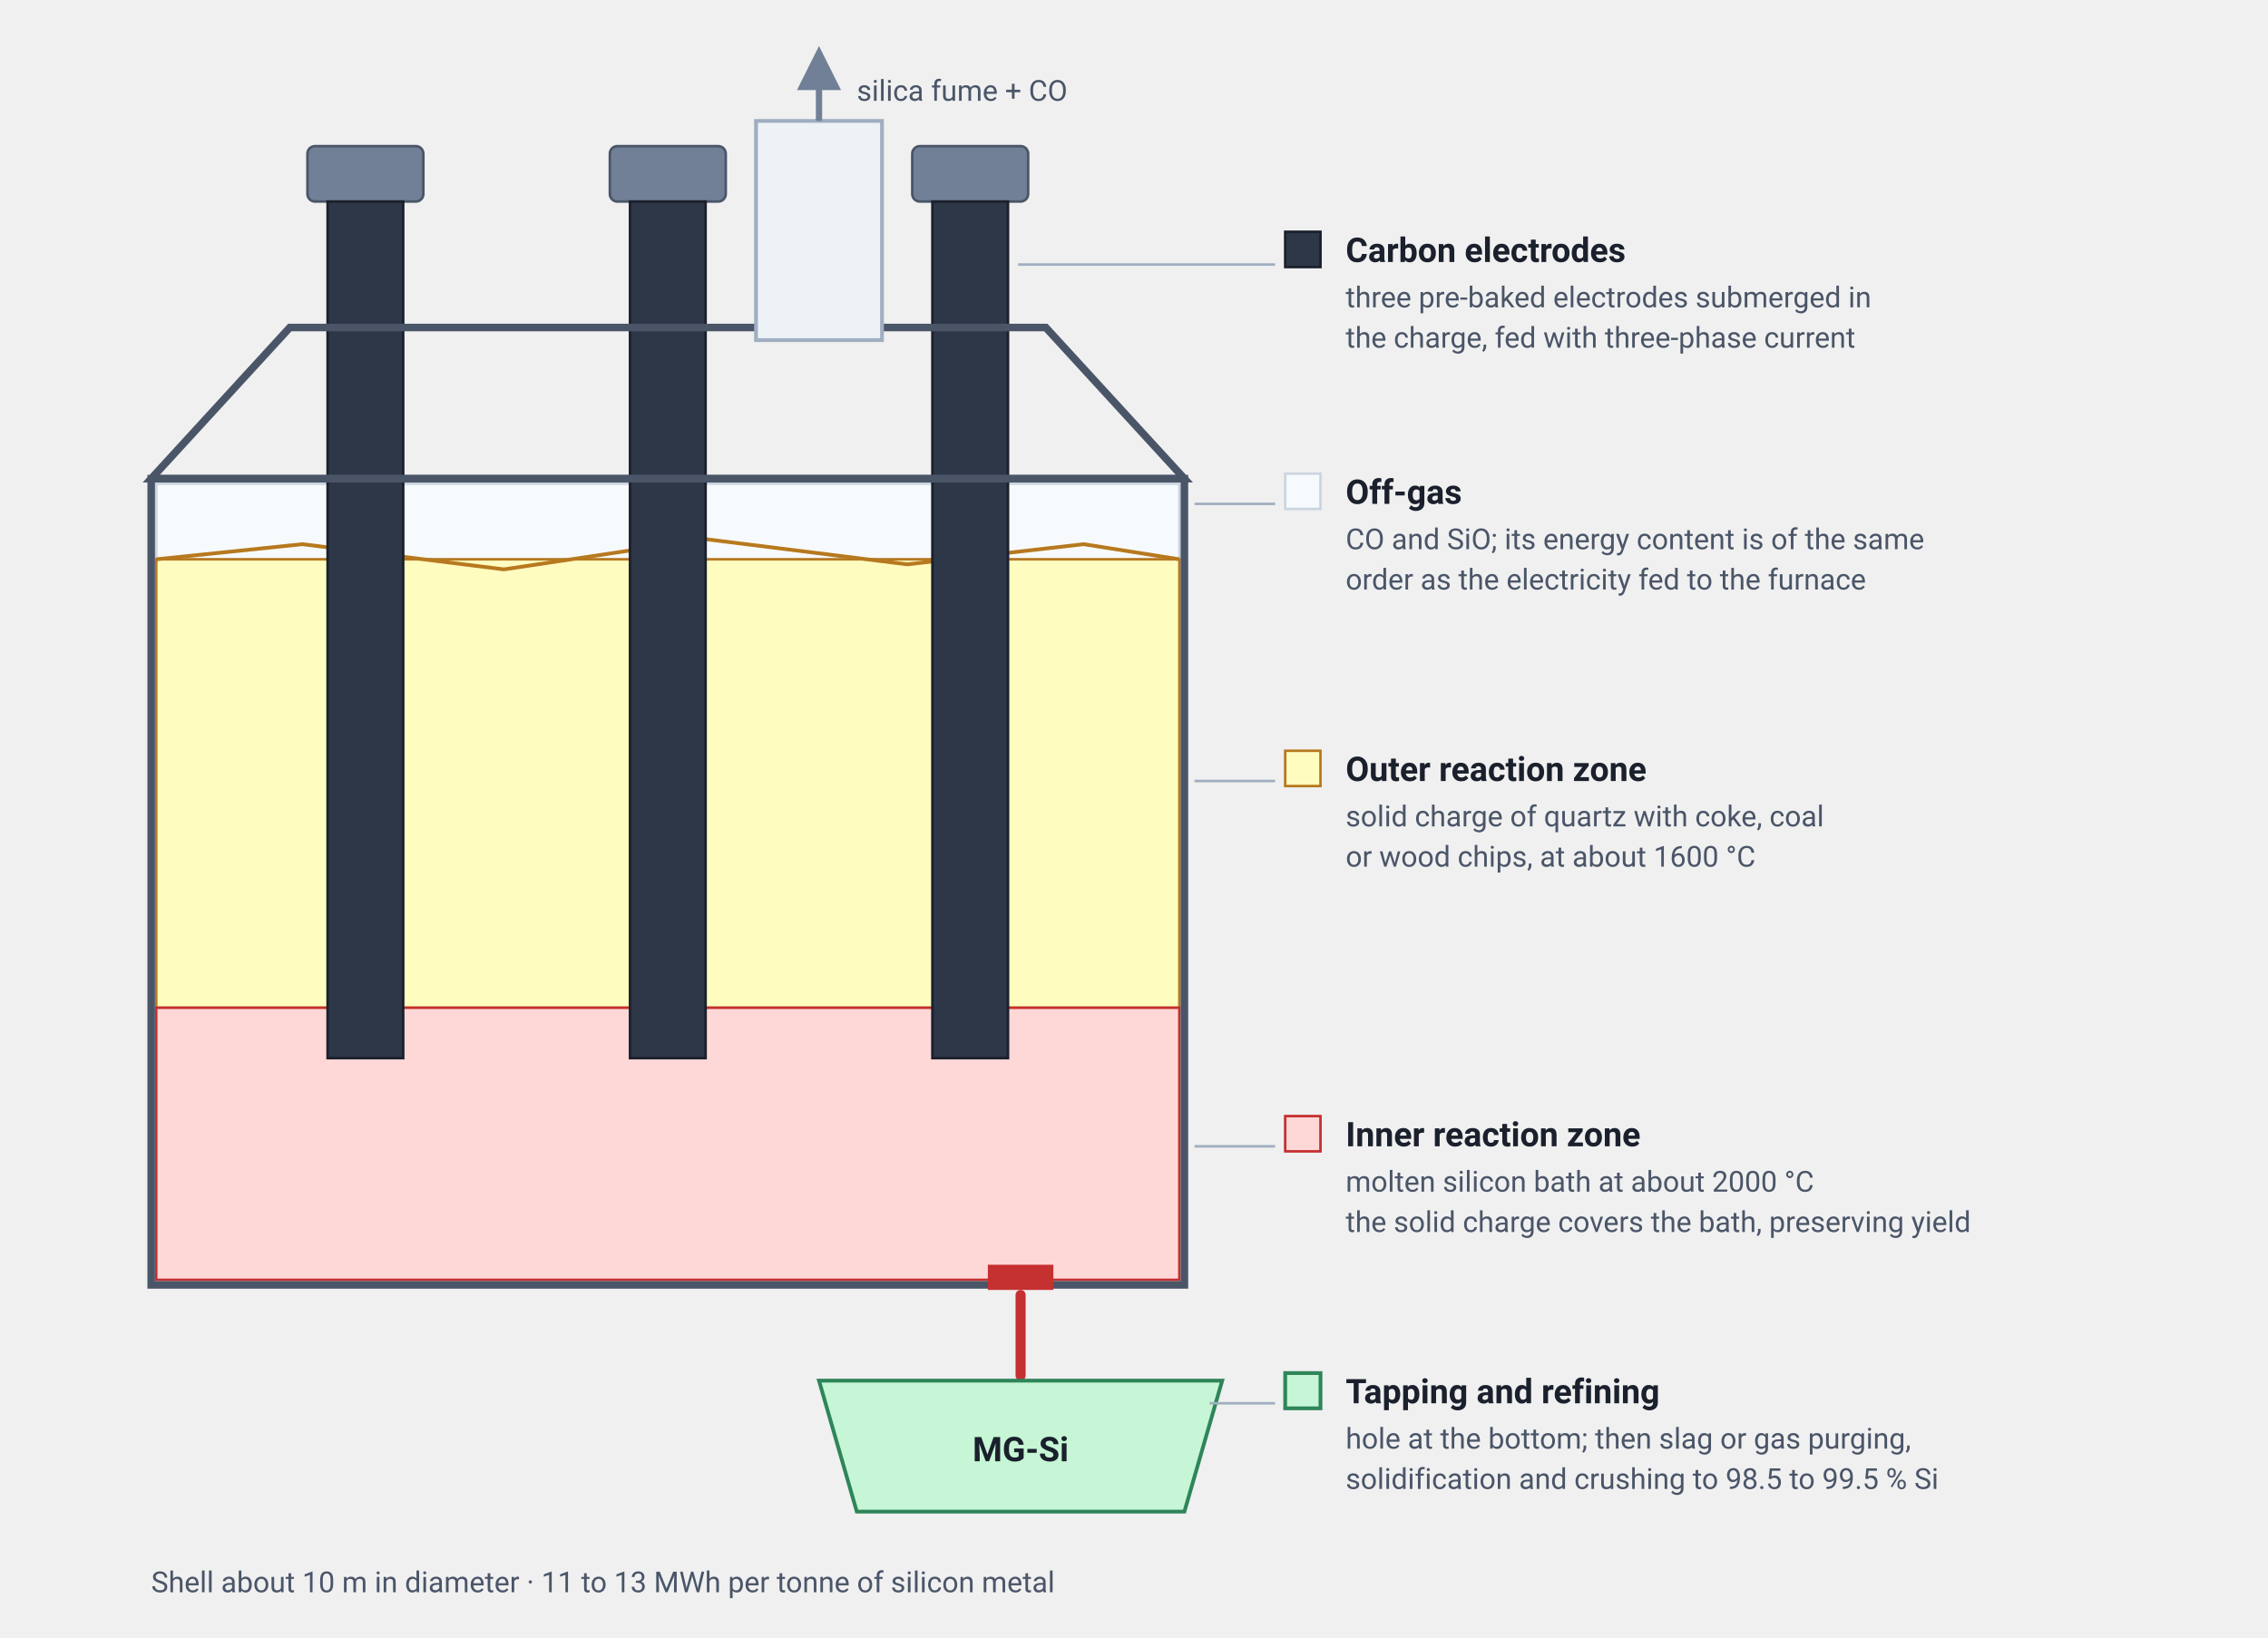
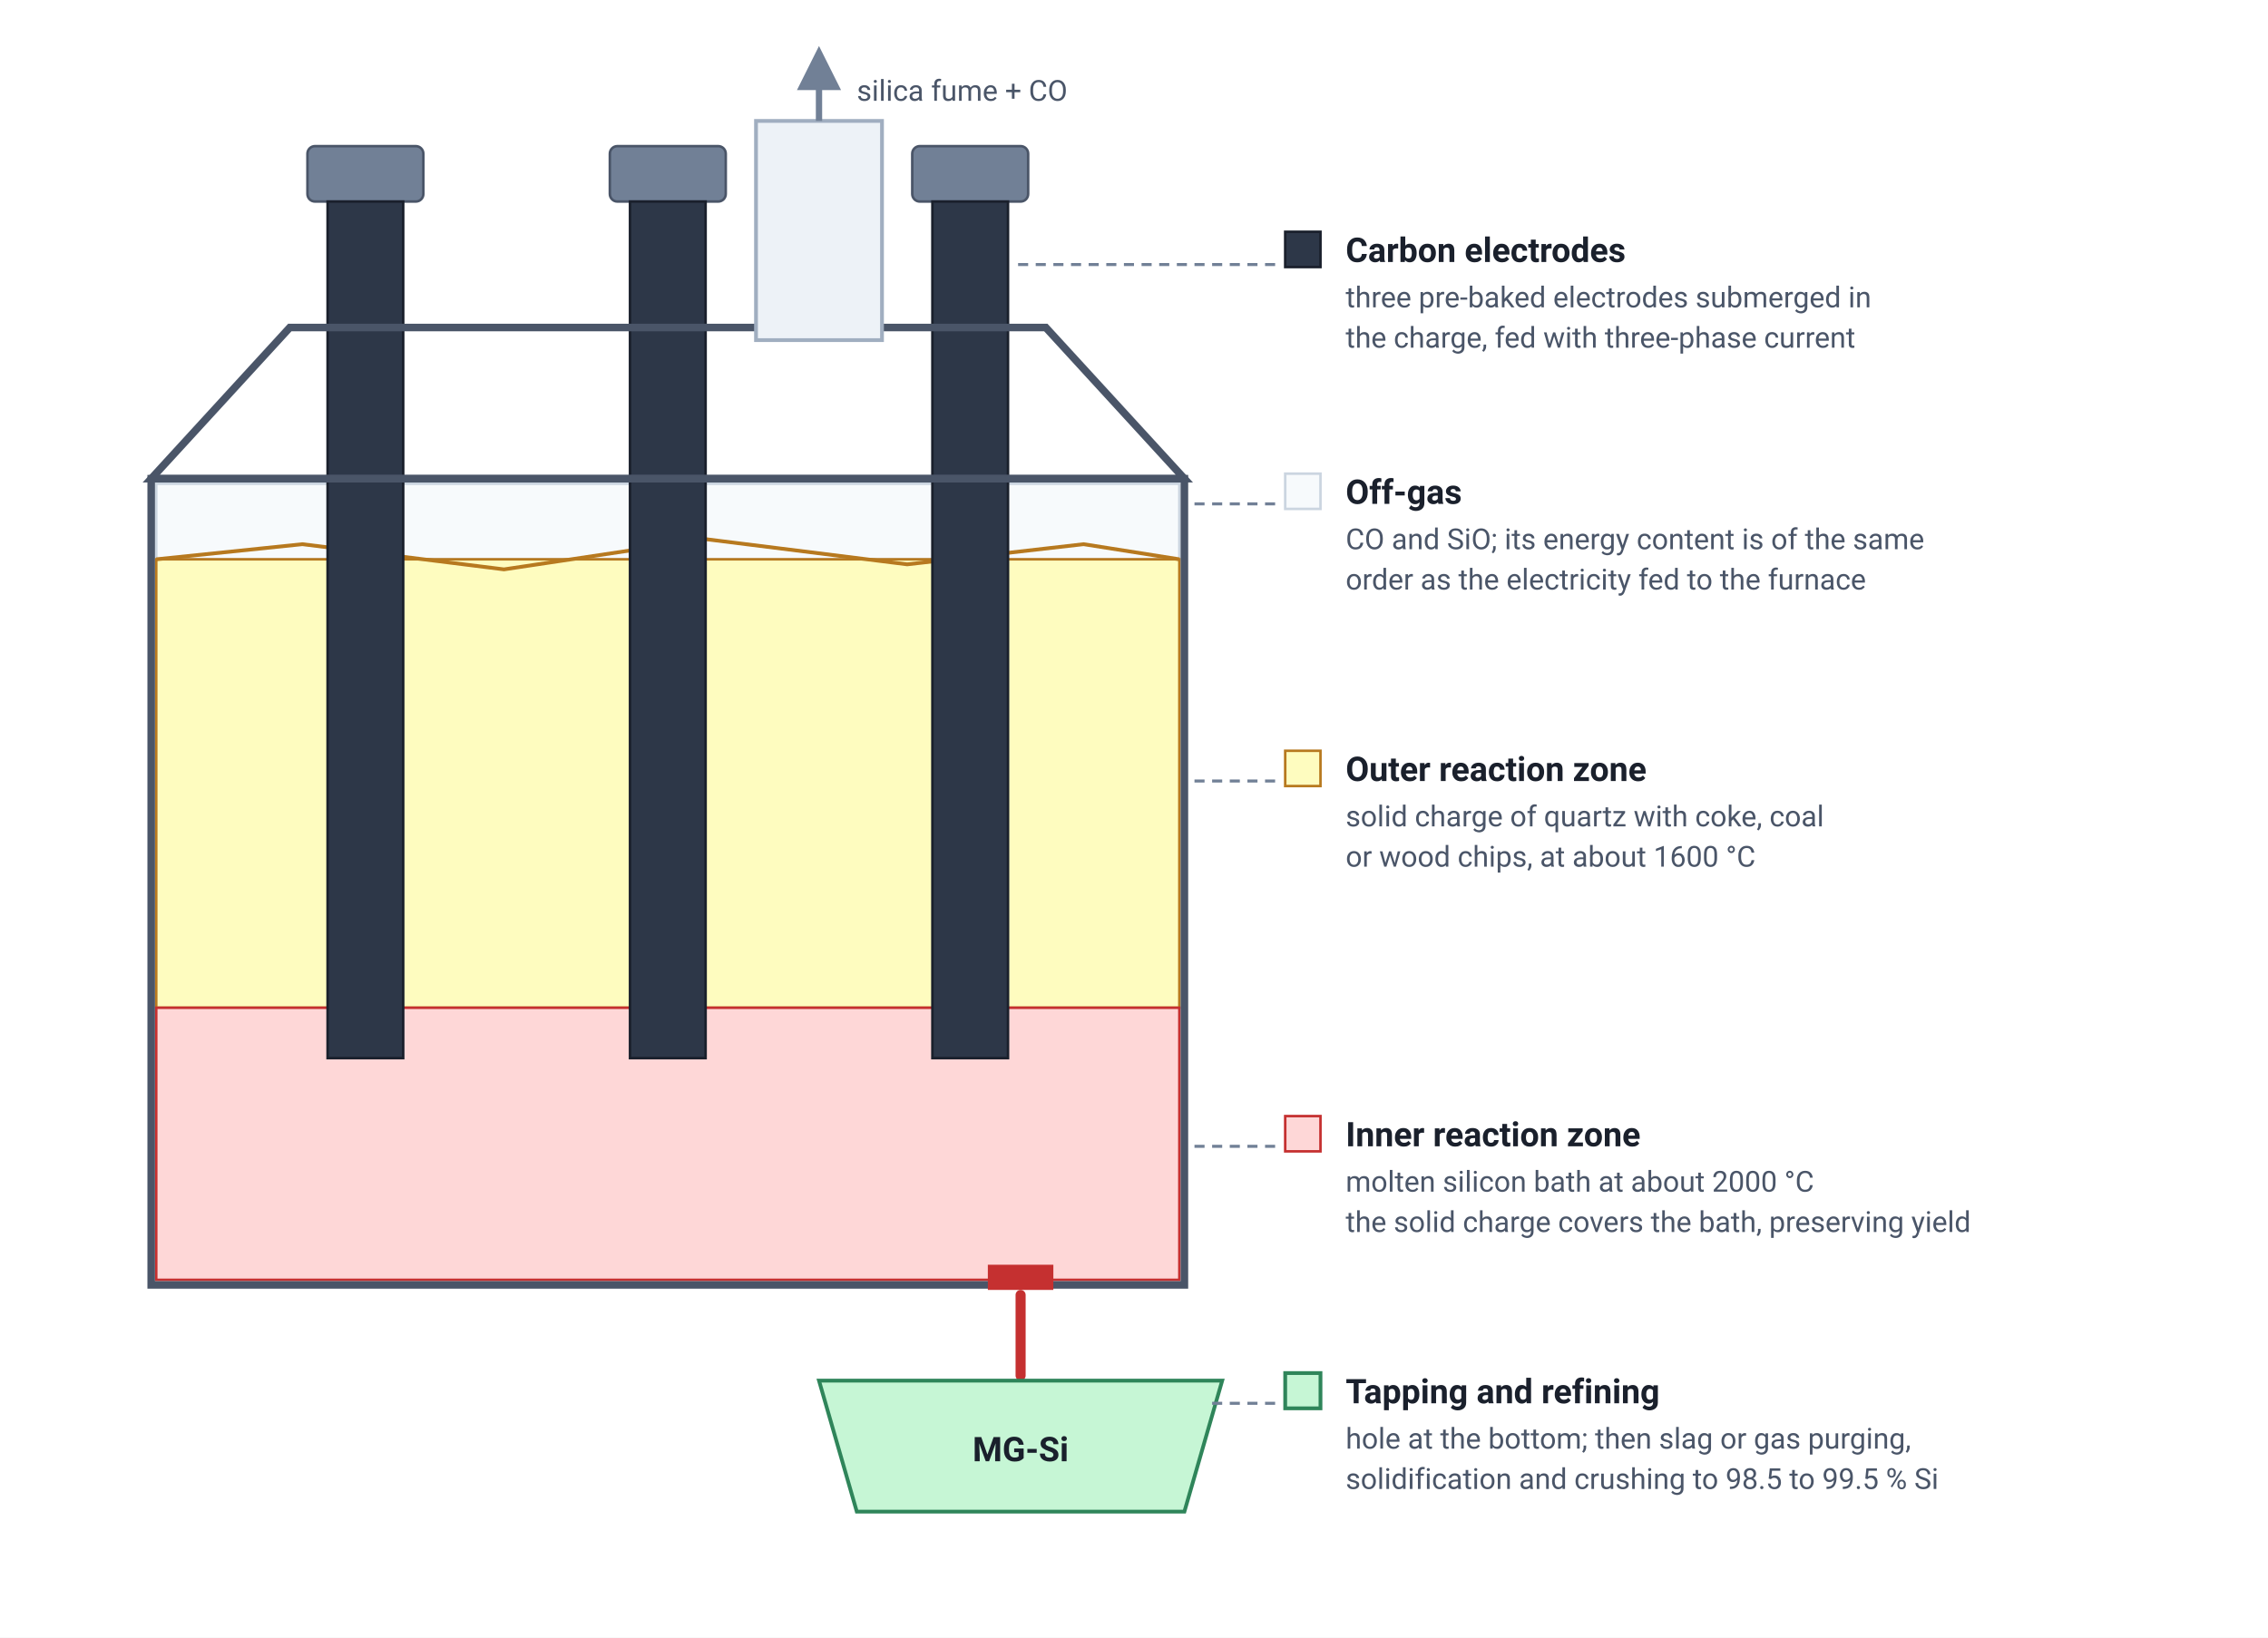
<svg xmlns="http://www.w3.org/2000/svg" width="900" height="650" viewBox="0 0 900 650" role="img">
+   <rect width="900" height="650" fill="#ffffff" />
  <defs>
    <marker id="furnArrow" markerWidth="7" markerHeight="7" refX="5.5" refY="3.5" orient="auto">
      <path d="M0,0 L7,3.5 L0,7 z" fill="#718096" />
    </marker>
  </defs>
  <style>
    .t { font: 600 13.5px system-ui, -apple-system, "Segoe UI", Roboto, sans-serif; fill: #1a202c; }
    .s { font: 11.5px system-ui, -apple-system, "Segoe UI", Roboto, sans-serif; fill: #4a5568; }
    .note { font: 11.5px system-ui, -apple-system, "Segoe UI", Roboto, sans-serif; fill: #4a5568; }
    .gas { fill: #f7fafc; stroke: #cbd5e0; stroke-width: 1; }
    .charge { fill: #fefcbf; stroke: #b7791f; stroke-width: 1; }
    .bath { fill: #fed7d7; stroke: #c53030; stroke-width: 1; }
    .shell { fill: none; stroke: #4a5568; stroke-width: 3; }
    .rod { fill: #2d3748; stroke: #1a202c; stroke-width: 1; }
    .clamp { fill: #718096; stroke: #4a5568; stroke-width: 1; }
    .done { fill: #c6f6d5; stroke: #2f855a; stroke-width: 1.5; }
-     .lead { stroke: #a0aec0; stroke-width: 1; fill: none; }
+     .lead { fill: none; stroke: #718096; stroke-width: 1.2; stroke-dasharray: 4 3; }
    .flow { stroke: #718096; stroke-width: 2.5; fill: none; }
    .pour { stroke: #c53030; stroke-width: 4; fill: none; stroke-linecap: round; }
  </style>
  <rect class="gas" x="62" y="192" width="406" height="30" />
  <rect class="charge" x="62" y="222" width="406" height="178" />
  <rect class="bath" x="62" y="400" width="406" height="108" />
  <path d="M62,222 L120,216 L200,226 L280,214 L360,224 L430,216 L468,222" fill="none" stroke="#b7791f" stroke-width="1.5" />
  <rect class="clamp" x="122" y="58" width="46" height="22" rx="3" />
  <rect class="clamp" x="242" y="58" width="46" height="22" rx="3" />
  <rect class="clamp" x="362" y="58" width="46" height="22" rx="3" />
  <rect class="rod" x="130" y="80" width="30" height="340" />
  <rect class="rod" x="250" y="80" width="30" height="340" />
  <rect class="rod" x="370" y="80" width="30" height="340" />
  <polygon class="shell" points="60,190 115,130 415,130 470,190" />
  <rect class="shell" x="60" y="190" width="410" height="320" />
  <rect x="300" y="48" width="50" height="87" fill="#edf2f7" stroke="#a0aec0" stroke-width="1.5" />
  <path class="flow" d="M325,48 L325,22" marker-end="url(#furnArrow)" />
  <text class="s" x="340" y="40">silica fume + CO</text>
  <rect x="392" y="502" width="26" height="10" fill="#c53030" />
  <path class="pour" d="M405,514 L405,546" />
  <polygon class="done" points="325,548 485,548 470,600 340,600" />
  <text class="t" x="405" y="580" text-anchor="middle">MG-Si</text>
  <line class="lead" x1="506" y1="105" x2="404" y2="105" />
  <rect x="510" y="92" width="14" height="14" class="rod" />
  <text class="t" x="534" y="104">Carbon electrodes</text>
  <text class="s" x="534" y="122">three pre-baked electrodes submerged in</text>
  <text class="s" x="534" y="138">the charge, fed with three-phase current</text>
  <line class="lead" x1="506" y1="200" x2="474" y2="200" />
  <rect x="510" y="188" width="14" height="14" class="gas" />
  <text class="t" x="534" y="200">Off-gas</text>
  <text class="s" x="534" y="218">CO and SiO; its energy content is of the same</text>
  <text class="s" x="534" y="234">order as the electricity fed to the furnace</text>
  <line class="lead" x1="506" y1="310" x2="474" y2="310" />
  <rect x="510" y="298" width="14" height="14" class="charge" />
  <text class="t" x="534" y="310">Outer reaction zone</text>
  <text class="s" x="534" y="328">solid charge of quartz with coke, coal</text>
  <text class="s" x="534" y="344">or wood chips, at about 1600 °C</text>
  <line class="lead" x1="506" y1="455" x2="474" y2="455" />
  <rect x="510" y="443" width="14" height="14" class="bath" />
  <text class="t" x="534" y="455">Inner reaction zone</text>
  <text class="s" x="534" y="473">molten silicon bath at about 2000 °C</text>
  <text class="s" x="534" y="489">the solid charge covers the bath, preserving yield</text>
  <line class="lead" x1="506" y1="557" x2="480" y2="557" />
  <rect x="510" y="545" width="14" height="14" class="done" />
  <text class="t" x="534" y="557">Tapping and refining</text>
  <text class="s" x="534" y="575">hole at the bottom; then slag or gas purging,</text>
  <text class="s" x="534" y="591">solidification and crushing to 98.5 to 99.5 % Si</text>
-   <text class="note" x="60" y="632">Shell about 10 m in diameter · 11 to 13 MWh per tonne of silicon metal</text>
</svg>
